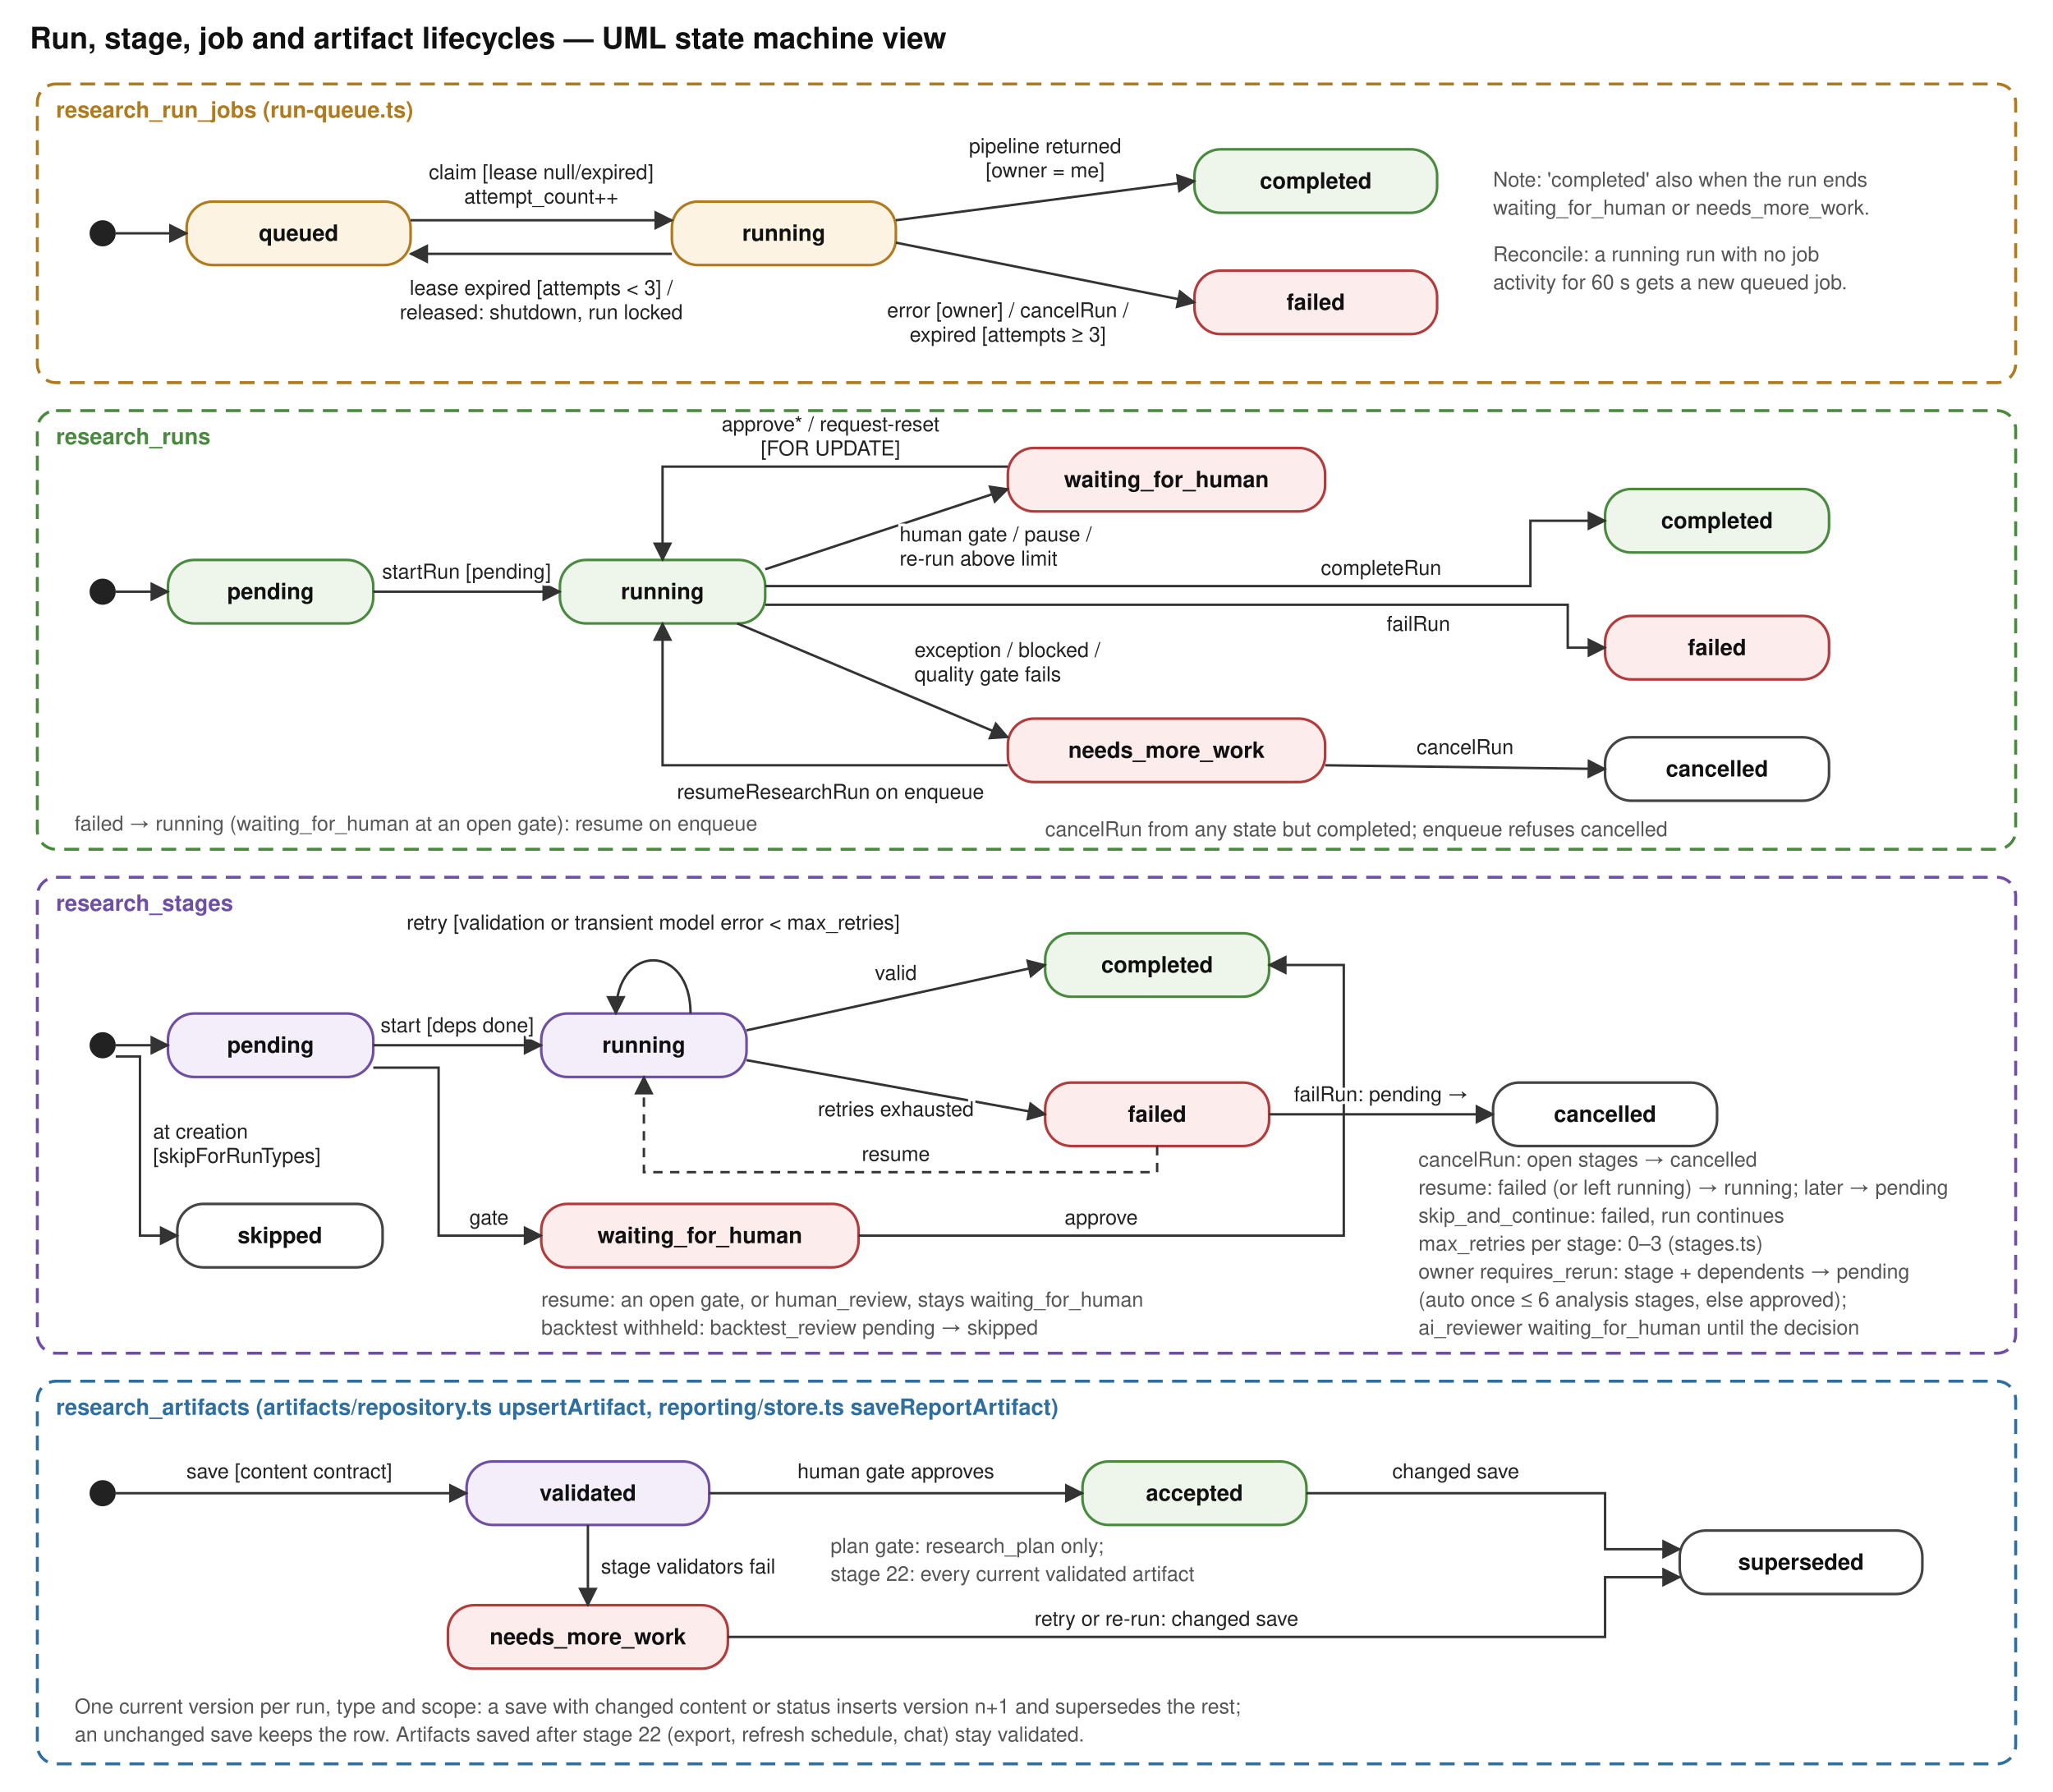
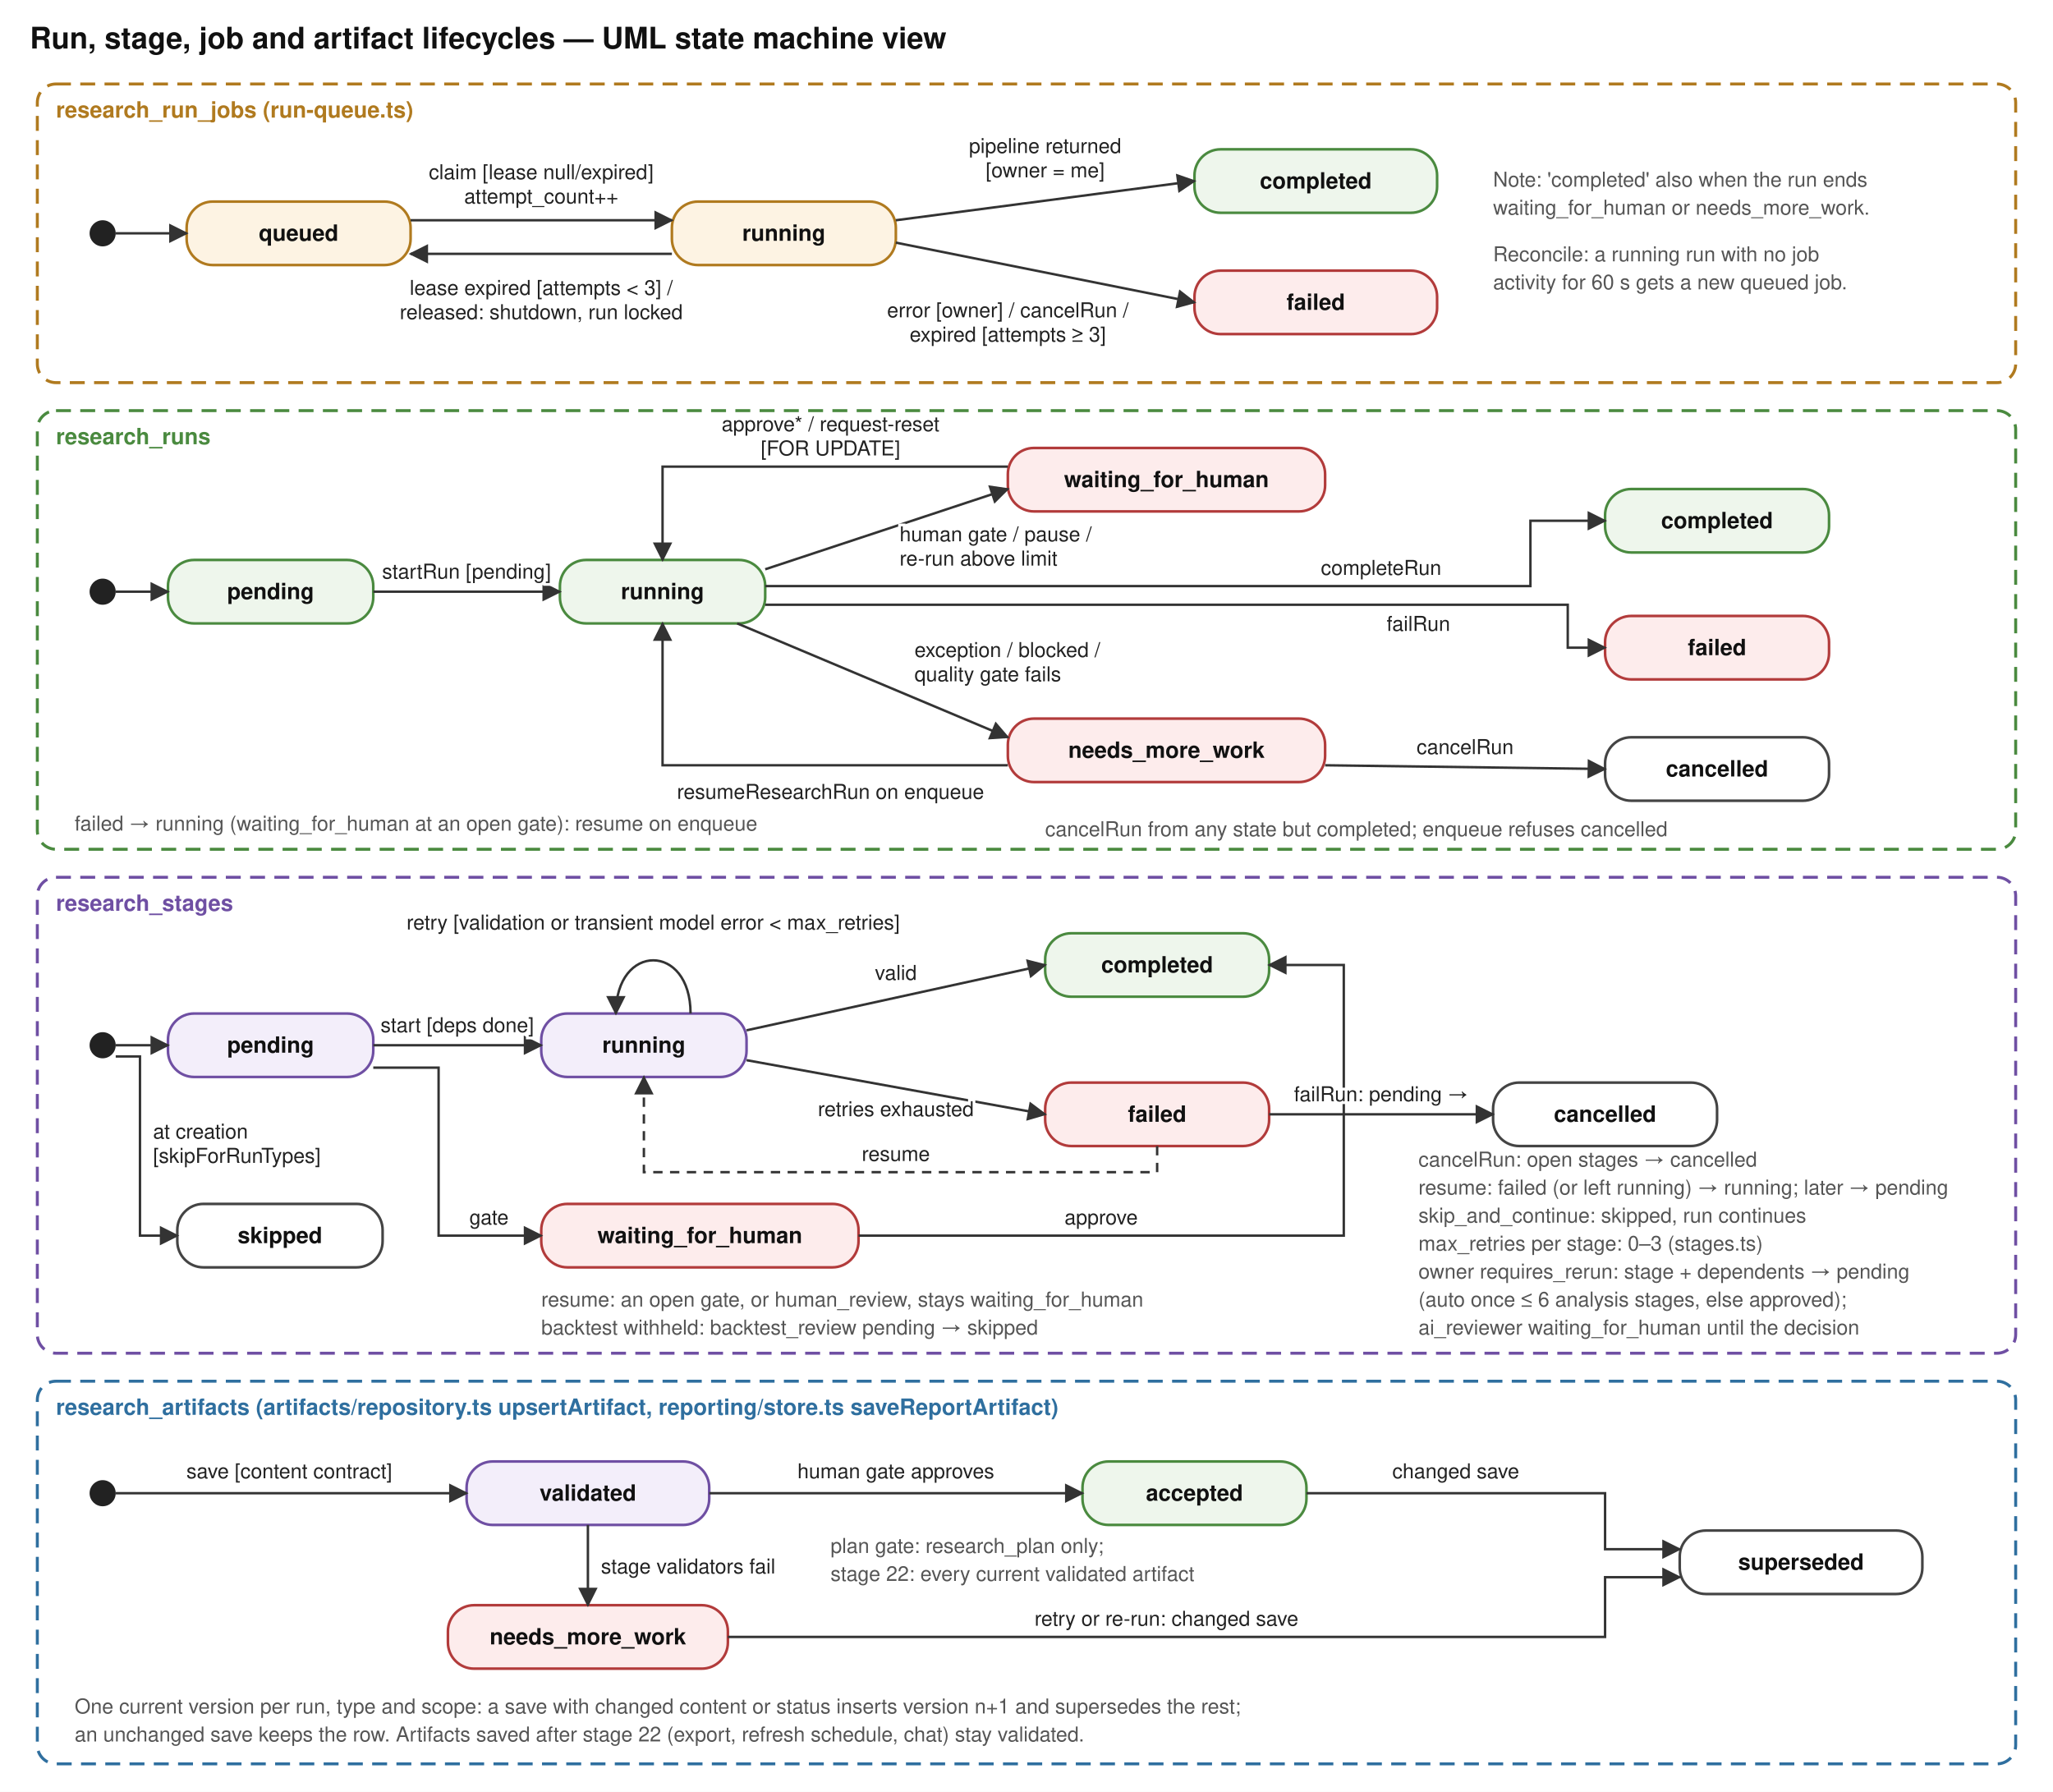
<svg xmlns="http://www.w3.org/2000/svg" viewBox="0 0 1100 960" width="1100" height="960" role="img" aria-labelledby="t d" font-family="Helvetica, Arial, sans-serif" font-size="13">
  <defs>
    <marker id="a" viewBox="0 0 10 10" refX="9" refY="5" markerWidth="8" markerHeight="8" orient="auto-start-reverse">
      <path d="M0,0 L10,5 L0,10 z" fill="#333" />
    </marker>
    <marker id="o" viewBox="0 0 10 10" refX="9" refY="5" markerWidth="9" markerHeight="9" orient="auto-start-reverse">
      <path d="M0,0 L10,5 L0,10" fill="none" stroke="#333" />
    </marker>
  </defs>
  <rect x="0" y="0" width="1100" height="960" fill="#ffffff" />
  <text x="16" y="26" font-size="16" font-weight="bold" fill="#111">Run, stage, job and artifact lifecycles — UML state machine view</text>
  <rect x="20" y="45" width="1060" height="160" rx="10" fill="none" stroke="#b07a1f" stroke-width="1.6" stroke-dasharray="8 5" />
  <text x="30" y="63" font-size="12" font-weight="bold" text-anchor="start" fill="#b07a1f">research_run_jobs (run-queue.ts)</text>
  <circle cx="55" cy="125" r="7" fill="#222" />
  <rect x="100" y="108" width="120" height="34" rx="14" fill="#fdf3e3" stroke="#b07a1f" stroke-width="1.4" />
  <text x="160.0" y="129.0" font-size="12" font-weight="bold" text-anchor="middle" fill="#111">queued</text>
  <rect x="360" y="108" width="120" height="34" rx="14" fill="#fdf3e3" stroke="#b07a1f" stroke-width="1.4" />
  <text x="420.0" y="129.0" font-size="12" font-weight="bold" text-anchor="middle" fill="#111">running</text>
  <rect x="640" y="80" width="130" height="34" rx="14" fill="#eef6ec" stroke="#4a8a3f" stroke-width="1.4" />
  <text x="705.0" y="101.0" font-size="12" font-weight="bold" text-anchor="middle" fill="#111">completed</text>
  <rect x="640" y="145" width="130" height="34" rx="14" fill="#fdecec" stroke="#b23b3b" stroke-width="1.4" />
  <text x="705.0" y="166.0" font-size="12" font-weight="bold" text-anchor="middle" fill="#111">failed</text>
  <path d="M62,125 L100,125" fill="none" stroke="#333" stroke-width="1.3" marker-end="url(#a)" />
  <path d="M220,118 L360,118" fill="none" stroke="#333" stroke-width="1.3" marker-end="url(#a)" />
  <text x="290" y="96" font-size="11" text-anchor="middle" fill="#222" stroke="#ffffff" stroke-width="3" paint-order="stroke">claim [lease null/expired]</text>
  <text x="290" y="109" font-size="11" text-anchor="middle" fill="#222" stroke="#ffffff" stroke-width="3" paint-order="stroke">attempt_count++</text>
  <path d="M360,136 L220,136" fill="none" stroke="#333" stroke-width="1.3" marker-end="url(#a)" />
  <text x="290" y="158" font-size="11" text-anchor="middle" fill="#222" stroke="#ffffff" stroke-width="3" paint-order="stroke">lease expired [attempts &lt; 3] /</text>
  <text x="290" y="171" font-size="11" text-anchor="middle" fill="#222" stroke="#ffffff" stroke-width="3" paint-order="stroke">released: shutdown, run locked</text>
  <path d="M480,118 L640,97" fill="none" stroke="#333" stroke-width="1.3" marker-end="url(#a)" />
  <text x="560" y="82" font-size="11" text-anchor="middle" fill="#222" stroke="#ffffff" stroke-width="3" paint-order="stroke">pipeline returned</text>
  <text x="560" y="95" font-size="11" text-anchor="middle" fill="#222" stroke="#ffffff" stroke-width="3" paint-order="stroke">[owner = me]</text>
  <path d="M480,130 L640,162" fill="none" stroke="#333" stroke-width="1.3" marker-end="url(#a)" />
  <text x="540" y="170" font-size="11" text-anchor="middle" fill="#222" stroke="#ffffff" stroke-width="3" paint-order="stroke">error [owner] / cancelRun /</text>
  <text x="540" y="183" font-size="11" text-anchor="middle" fill="#222" stroke="#ffffff" stroke-width="3" paint-order="stroke">expired [attempts ≥ 3]</text>
  <text x="800" y="100" font-size="11" font-weight="normal" text-anchor="start" fill="#555">Note: 'completed' also when the run ends</text>
  <text x="800" y="115" font-size="11" font-weight="normal" text-anchor="start" fill="#555">waiting_for_human or needs_more_work.</text>
  <text x="800" y="140" font-size="11" font-weight="normal" text-anchor="start" fill="#555">Reconcile: a running run with no job</text>
  <text x="800" y="155" font-size="11" font-weight="normal" text-anchor="start" fill="#555">activity for 60 s gets a new queued job.</text>
  <rect x="20" y="220" width="1060" height="235" rx="10" fill="none" stroke="#4a8a3f" stroke-width="1.6" stroke-dasharray="8 5" />
  <text x="30" y="238" font-size="12" font-weight="bold" text-anchor="start" fill="#4a8a3f">research_runs</text>
  <circle cx="55" cy="317" r="7" fill="#222" />
  <rect x="90" y="300" width="110" height="34" rx="14" fill="#eef6ec" stroke="#4a8a3f" stroke-width="1.4" />
  <text x="145.0" y="321.0" font-size="12" font-weight="bold" text-anchor="middle" fill="#111">pending</text>
  <rect x="300" y="300" width="110" height="34" rx="14" fill="#eef6ec" stroke="#4a8a3f" stroke-width="1.4" />
  <text x="355.0" y="321.0" font-size="12" font-weight="bold" text-anchor="middle" fill="#111">running</text>
  <rect x="540" y="240" width="170" height="34" rx="14" fill="#fdecec" stroke="#b23b3b" stroke-width="1.4" />
  <text x="625.0" y="261.0" font-size="12" font-weight="bold" text-anchor="middle" fill="#111">waiting_for_human</text>
  <rect x="540" y="385" width="170" height="34" rx="14" fill="#fdecec" stroke="#b23b3b" stroke-width="1.4" />
  <text x="625.0" y="406.0" font-size="12" font-weight="bold" text-anchor="middle" fill="#111">needs_more_work</text>
  <rect x="860" y="262" width="120" height="34" rx="14" fill="#eef6ec" stroke="#4a8a3f" stroke-width="1.4" />
  <text x="920.0" y="283.0" font-size="12" font-weight="bold" text-anchor="middle" fill="#111">completed</text>
  <rect x="860" y="330" width="120" height="34" rx="14" fill="#fdecec" stroke="#b23b3b" stroke-width="1.4" />
  <text x="920.0" y="351.0" font-size="12" font-weight="bold" text-anchor="middle" fill="#111">failed</text>
  <rect x="860" y="395" width="120" height="34" rx="14" fill="#ffffff" stroke="#444444" stroke-width="1.4" />
  <text x="920.0" y="416.0" font-size="12" font-weight="bold" text-anchor="middle" fill="#111">cancelled</text>
  <path d="M62,317 L90,317" fill="none" stroke="#333" stroke-width="1.3" marker-end="url(#a)" />
  <path d="M200,317 L300,317" fill="none" stroke="#333" stroke-width="1.3" marker-end="url(#a)" />
  <text x="250" y="310" font-size="11" text-anchor="middle" fill="#222" stroke="#ffffff" stroke-width="3" paint-order="stroke">startRun [pending]</text>
  <path d="M410,305 L540,262" fill="none" stroke="#333" stroke-width="1.3" marker-end="url(#a)" />
  <text x="482" y="290" font-size="11" text-anchor="start" fill="#222" stroke="#ffffff" stroke-width="3" paint-order="stroke">human gate / pause /</text>
  <text x="482" y="303" font-size="11" text-anchor="start" fill="#222" stroke="#ffffff" stroke-width="3" paint-order="stroke">re-run above limit</text>
  <path d="M540,250 L355,250 L355,300" fill="none" stroke="#333" stroke-width="1.3" marker-end="url(#a)" />
  <text x="445" y="231" font-size="11" text-anchor="middle" fill="#222" stroke="#ffffff" stroke-width="3" paint-order="stroke">approve* / request-reset</text>
  <text x="445" y="244" font-size="11" text-anchor="middle" fill="#222" stroke="#ffffff" stroke-width="3" paint-order="stroke">[FOR UPDATE]</text>
  <path d="M395,334 L540,395" fill="none" stroke="#333" stroke-width="1.3" marker-end="url(#a)" />
  <text x="490" y="352" font-size="11" text-anchor="start" fill="#222" stroke="#ffffff" stroke-width="3" paint-order="stroke">exception / blocked /</text>
  <text x="490" y="365" font-size="11" text-anchor="start" fill="#222" stroke="#ffffff" stroke-width="3" paint-order="stroke">quality gate fails</text>
  <path d="M540,410 L355,410 L355,334" fill="none" stroke="#333" stroke-width="1.3" marker-end="url(#a)" />
  <text x="445" y="428" font-size="11" text-anchor="middle" fill="#222" stroke="#ffffff" stroke-width="3" paint-order="stroke">resumeResearchRun on enqueue</text>
  <path d="M410,314 L820,314 L820,279 L860,279" fill="none" stroke="#333" stroke-width="1.3" marker-end="url(#a)" />
  <text x="740" y="308" font-size="11" text-anchor="middle" fill="#222" stroke="#ffffff" stroke-width="3" paint-order="stroke">completeRun</text>
  <path d="M410,324 L840,324 L840,347 L860,347" fill="none" stroke="#333" stroke-width="1.3" marker-end="url(#a)" />
  <text x="760" y="338" font-size="11" text-anchor="middle" fill="#222" stroke="#ffffff" stroke-width="3" paint-order="stroke">failRun</text>
  <text x="40" y="445" font-size="11" font-weight="normal" text-anchor="start" fill="#555">failed → running (waiting_for_human at an open gate): resume on enqueue</text>
  <path d="M710,410 L860,412" fill="none" stroke="#333" stroke-width="1.3" marker-end="url(#a)" />
  <text x="785" y="404" font-size="11" text-anchor="middle" fill="#222" stroke="#ffffff" stroke-width="3" paint-order="stroke">cancelRun</text>
  <text x="560" y="448" font-size="11" font-weight="normal" text-anchor="start" fill="#555">cancelRun from any state but completed; enqueue refuses cancelled</text>
  <rect x="20" y="470" width="1060" height="255" rx="10" fill="none" stroke="#6f4fa3" stroke-width="1.6" stroke-dasharray="8 5" />
  <text x="30" y="488" font-size="12" font-weight="bold" text-anchor="start" fill="#6f4fa3">research_stages</text>
  <circle cx="55" cy="560" r="7" fill="#222" />
  <rect x="90" y="543" width="110" height="34" rx="14" fill="#f3eefa" stroke="#6f4fa3" stroke-width="1.4" />
  <text x="145.0" y="564.0" font-size="12" font-weight="bold" text-anchor="middle" fill="#111">pending</text>
  <rect x="290" y="543" width="110" height="34" rx="14" fill="#f3eefa" stroke="#6f4fa3" stroke-width="1.4" />
  <text x="345.0" y="564.0" font-size="12" font-weight="bold" text-anchor="middle" fill="#111">running</text>
  <rect x="290" y="645" width="170" height="34" rx="14" fill="#fdecec" stroke="#b23b3b" stroke-width="1.4" />
  <text x="375.0" y="666.0" font-size="12" font-weight="bold" text-anchor="middle" fill="#111">waiting_for_human</text>
  <rect x="560" y="500" width="120" height="34" rx="14" fill="#eef6ec" stroke="#4a8a3f" stroke-width="1.4" />
  <text x="620.0" y="521.0" font-size="12" font-weight="bold" text-anchor="middle" fill="#111">completed</text>
  <rect x="560" y="580" width="120" height="34" rx="14" fill="#fdecec" stroke="#b23b3b" stroke-width="1.4" />
  <text x="620.0" y="601.0" font-size="12" font-weight="bold" text-anchor="middle" fill="#111">failed</text>
  <rect x="95" y="645" width="110" height="34" rx="14" fill="#ffffff" stroke="#444444" stroke-width="1.4" />
  <text x="150.0" y="666.0" font-size="12" font-weight="bold" text-anchor="middle" fill="#111">skipped</text>
  <rect x="800" y="580" width="120" height="34" rx="14" fill="#ffffff" stroke="#444444" stroke-width="1.4" />
  <text x="860.0" y="601.0" font-size="12" font-weight="bold" text-anchor="middle" fill="#111">cancelled</text>
  <path d="M62,560 L90,560" fill="none" stroke="#333" stroke-width="1.3" marker-end="url(#a)" />
  <path d="M200,560 L290,560" fill="none" stroke="#333" stroke-width="1.3" marker-end="url(#a)" />
  <text x="245" y="553" font-size="11" text-anchor="middle" fill="#222" stroke="#ffffff" stroke-width="3" paint-order="stroke">start [deps done]</text>
  <path d="M62,566 L75,566 L75,662 L95,662" fill="none" stroke="#333" stroke-width="1.3" marker-end="url(#a)" />
  <text x="82" y="610" font-size="11" font-weight="normal" text-anchor="start" fill="#222">at creation</text>
  <text x="82" y="623" font-size="11" font-weight="normal" text-anchor="start" fill="#222">[skipForRunTypes]</text>
  <path d="M200,572 L235,572 L235,662 L290,662" fill="none" stroke="#333" stroke-width="1.3" marker-end="url(#a)" />
  <text x="262" y="656" font-size="11" text-anchor="middle" fill="#222" stroke="#ffffff" stroke-width="3" paint-order="stroke">gate</text>
  <path d="M400,552 L560,517" fill="none" stroke="#333" stroke-width="1.3" marker-end="url(#a)" />
  <text x="480" y="525" font-size="11" text-anchor="middle" fill="#222" stroke="#ffffff" stroke-width="3" paint-order="stroke">valid</text>
  <path d="M460,662 L720,662 L720,517 L680,517" fill="none" stroke="#333" stroke-width="1.3" marker-end="url(#a)" />
  <text x="590" y="656" font-size="11" text-anchor="middle" fill="#222" stroke="#ffffff" stroke-width="3" paint-order="stroke">approve</text>
  <path d="M400,568 L560,597" fill="none" stroke="#333" stroke-width="1.3" marker-end="url(#a)" />
  <text x="480" y="598" font-size="11" text-anchor="middle" fill="#222" stroke="#ffffff" stroke-width="3" paint-order="stroke">retries exhausted</text>
  <path d="M370,543 C370,505 330,505 330,543" fill="none" stroke="#333" stroke-width="1.3" marker-end="url(#a)" />
  <text x="350" y="498" font-size="11" font-weight="normal" text-anchor="middle" fill="#222">retry [validation or transient model error &lt; max_retries]</text>
  <path d="M680,597 L800,597" fill="none" stroke="#333" stroke-width="1.3" marker-end="url(#a)" />
  <text x="740" y="590" font-size="11" text-anchor="middle" fill="#222" stroke="#ffffff" stroke-width="3" paint-order="stroke">failRun: pending →</text>
  <path d="M620,614 L620,628 L345,628 L345,577" fill="none" stroke="#333" stroke-width="1.3" stroke-dasharray="5 4" marker-end="url(#a)" />
  <text x="480" y="622" font-size="11" text-anchor="middle" fill="#222" stroke="#ffffff" stroke-width="3" paint-order="stroke">resume</text>
  <text x="760" y="625" font-size="11" font-weight="normal" text-anchor="start" fill="#555">cancelRun: open stages → cancelled</text>
  <text x="760" y="640" font-size="11" font-weight="normal" text-anchor="start" fill="#555">resume: failed (or left running) → running; later → pending</text>
  <text x="290" y="700" font-size="11" font-weight="normal" text-anchor="start" fill="#555">resume: an open gate, or human_review, stays waiting_for_human</text>
  <text x="290" y="715" font-size="11" font-weight="normal" text-anchor="start" fill="#555">backtest withheld: backtest_review pending → skipped</text>
-   <text x="760" y="655" font-size="11" font-weight="normal" text-anchor="start" fill="#555">skip_and_continue: failed, run continues</text>
+   <text x="760" y="655" font-size="11" font-weight="normal" text-anchor="start" fill="#555">skip_and_continue: skipped, run continues</text>
  <text x="760" y="670" font-size="11" font-weight="normal" text-anchor="start" fill="#555">max_retries per stage: 0–3 (stages.ts)</text>
  <text x="760" y="685" font-size="11" font-weight="normal" text-anchor="start" fill="#555">owner requires_rerun: stage + dependents → pending</text>
  <text x="760" y="700" font-size="11" font-weight="normal" text-anchor="start" fill="#555">(auto once ≤ 6 analysis stages, else approved);</text>
  <text x="760" y="715" font-size="11" font-weight="normal" text-anchor="start" fill="#555">ai_reviewer waiting_for_human until the decision</text>
  <rect x="20" y="740" width="1060" height="205" rx="10" fill="none" stroke="#2f6f9f" stroke-width="1.6" stroke-dasharray="8 5" />
  <text x="30" y="758" font-size="12" font-weight="bold" text-anchor="start" fill="#2f6f9f">research_artifacts (artifacts/repository.ts upsertArtifact, reporting/store.ts saveReportArtifact)</text>
  <circle cx="55" cy="800" r="7" fill="#222" />
  <rect x="250" y="783" width="130" height="34" rx="14" fill="#f3eefa" stroke="#6f4fa3" stroke-width="1.4" />
  <text x="315.0" y="804.0" font-size="12" font-weight="bold" text-anchor="middle" fill="#111">validated</text>
  <rect x="240" y="860" width="150" height="34" rx="14" fill="#fdecec" stroke="#b23b3b" stroke-width="1.4" />
  <text x="315.0" y="881.0" font-size="12" font-weight="bold" text-anchor="middle" fill="#111">needs_more_work</text>
  <rect x="580" y="783" width="120" height="34" rx="14" fill="#eef6ec" stroke="#4a8a3f" stroke-width="1.4" />
  <text x="640.0" y="804.0" font-size="12" font-weight="bold" text-anchor="middle" fill="#111">accepted</text>
  <rect x="900" y="820" width="130" height="34" rx="14" fill="#ffffff" stroke="#444444" stroke-width="1.4" />
  <text x="965.0" y="841.0" font-size="12" font-weight="bold" text-anchor="middle" fill="#111">superseded</text>
  <path d="M62,800 L250,800" fill="none" stroke="#333" stroke-width="1.3" marker-end="url(#a)" />
  <text x="155" y="792" font-size="11" text-anchor="middle" fill="#222" stroke="#ffffff" stroke-width="3" paint-order="stroke">save [content contract]</text>
  <path d="M315,817 L315,860" fill="none" stroke="#333" stroke-width="1.3" marker-end="url(#a)" />
  <text x="322" y="843" font-size="11" text-anchor="start" fill="#222" stroke="#ffffff" stroke-width="3" paint-order="stroke">stage validators fail</text>
  <path d="M380,800 L580,800" fill="none" stroke="#333" stroke-width="1.3" marker-end="url(#a)" />
  <text x="480" y="792" font-size="11" text-anchor="middle" fill="#222" stroke="#ffffff" stroke-width="3" paint-order="stroke">human gate approves</text>
  <path d="M700,800 L860,800 L860,830 L900,830" fill="none" stroke="#333" stroke-width="1.3" marker-end="url(#a)" />
  <text x="780" y="792" font-size="11" text-anchor="middle" fill="#222" stroke="#ffffff" stroke-width="3" paint-order="stroke">changed save</text>
  <path d="M390,877 L860,877 L860,845 L900,845" fill="none" stroke="#333" stroke-width="1.3" marker-end="url(#a)" />
  <text x="625" y="871" font-size="11" text-anchor="middle" fill="#222" stroke="#ffffff" stroke-width="3" paint-order="stroke">retry or re-run: changed save</text>
  <text x="445" y="832" font-size="11" font-weight="normal" text-anchor="start" fill="#555">plan gate: research_plan only;</text>
  <text x="445" y="847" font-size="11" font-weight="normal" text-anchor="start" fill="#555">stage 22: every current validated artifact</text>
  <text x="40" y="918" font-size="11" font-weight="normal" text-anchor="start" fill="#555">One current version per run, type and scope: a save with changed content or status inserts version n+1 and supersedes the rest;</text>
  <text x="40" y="933" font-size="11" font-weight="normal" text-anchor="start" fill="#555">an unchanged save keeps the row. Artifacts saved after stage 22 (export, refresh schedule, chat) stay validated.</text>
</svg>
